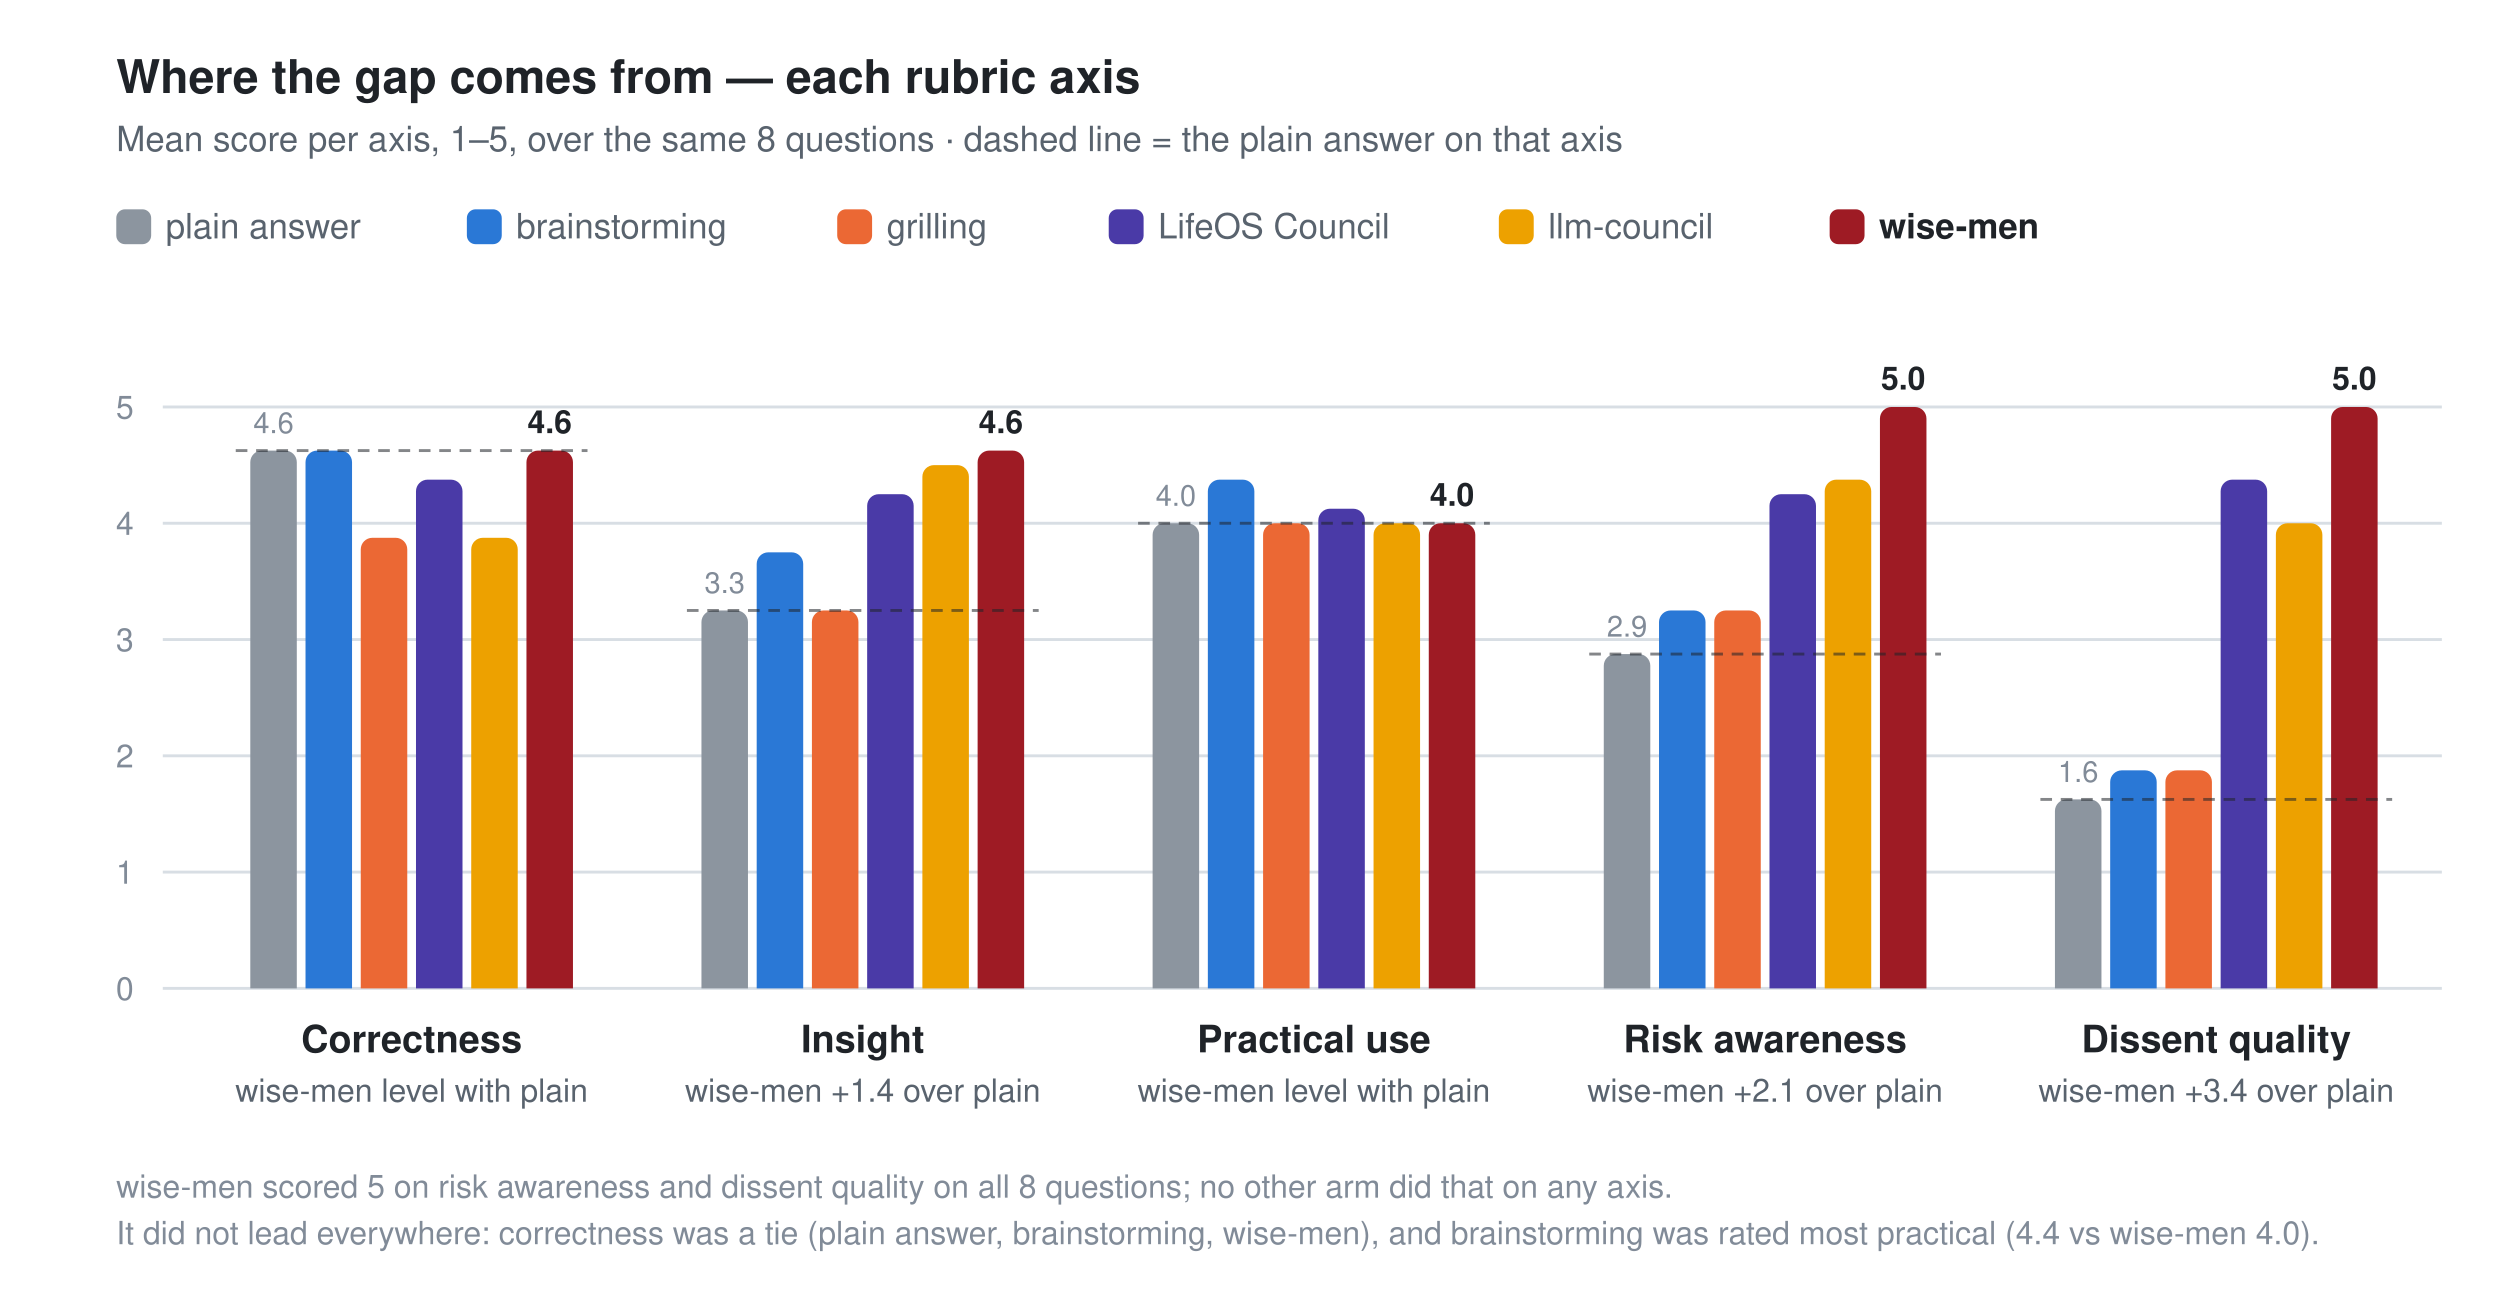
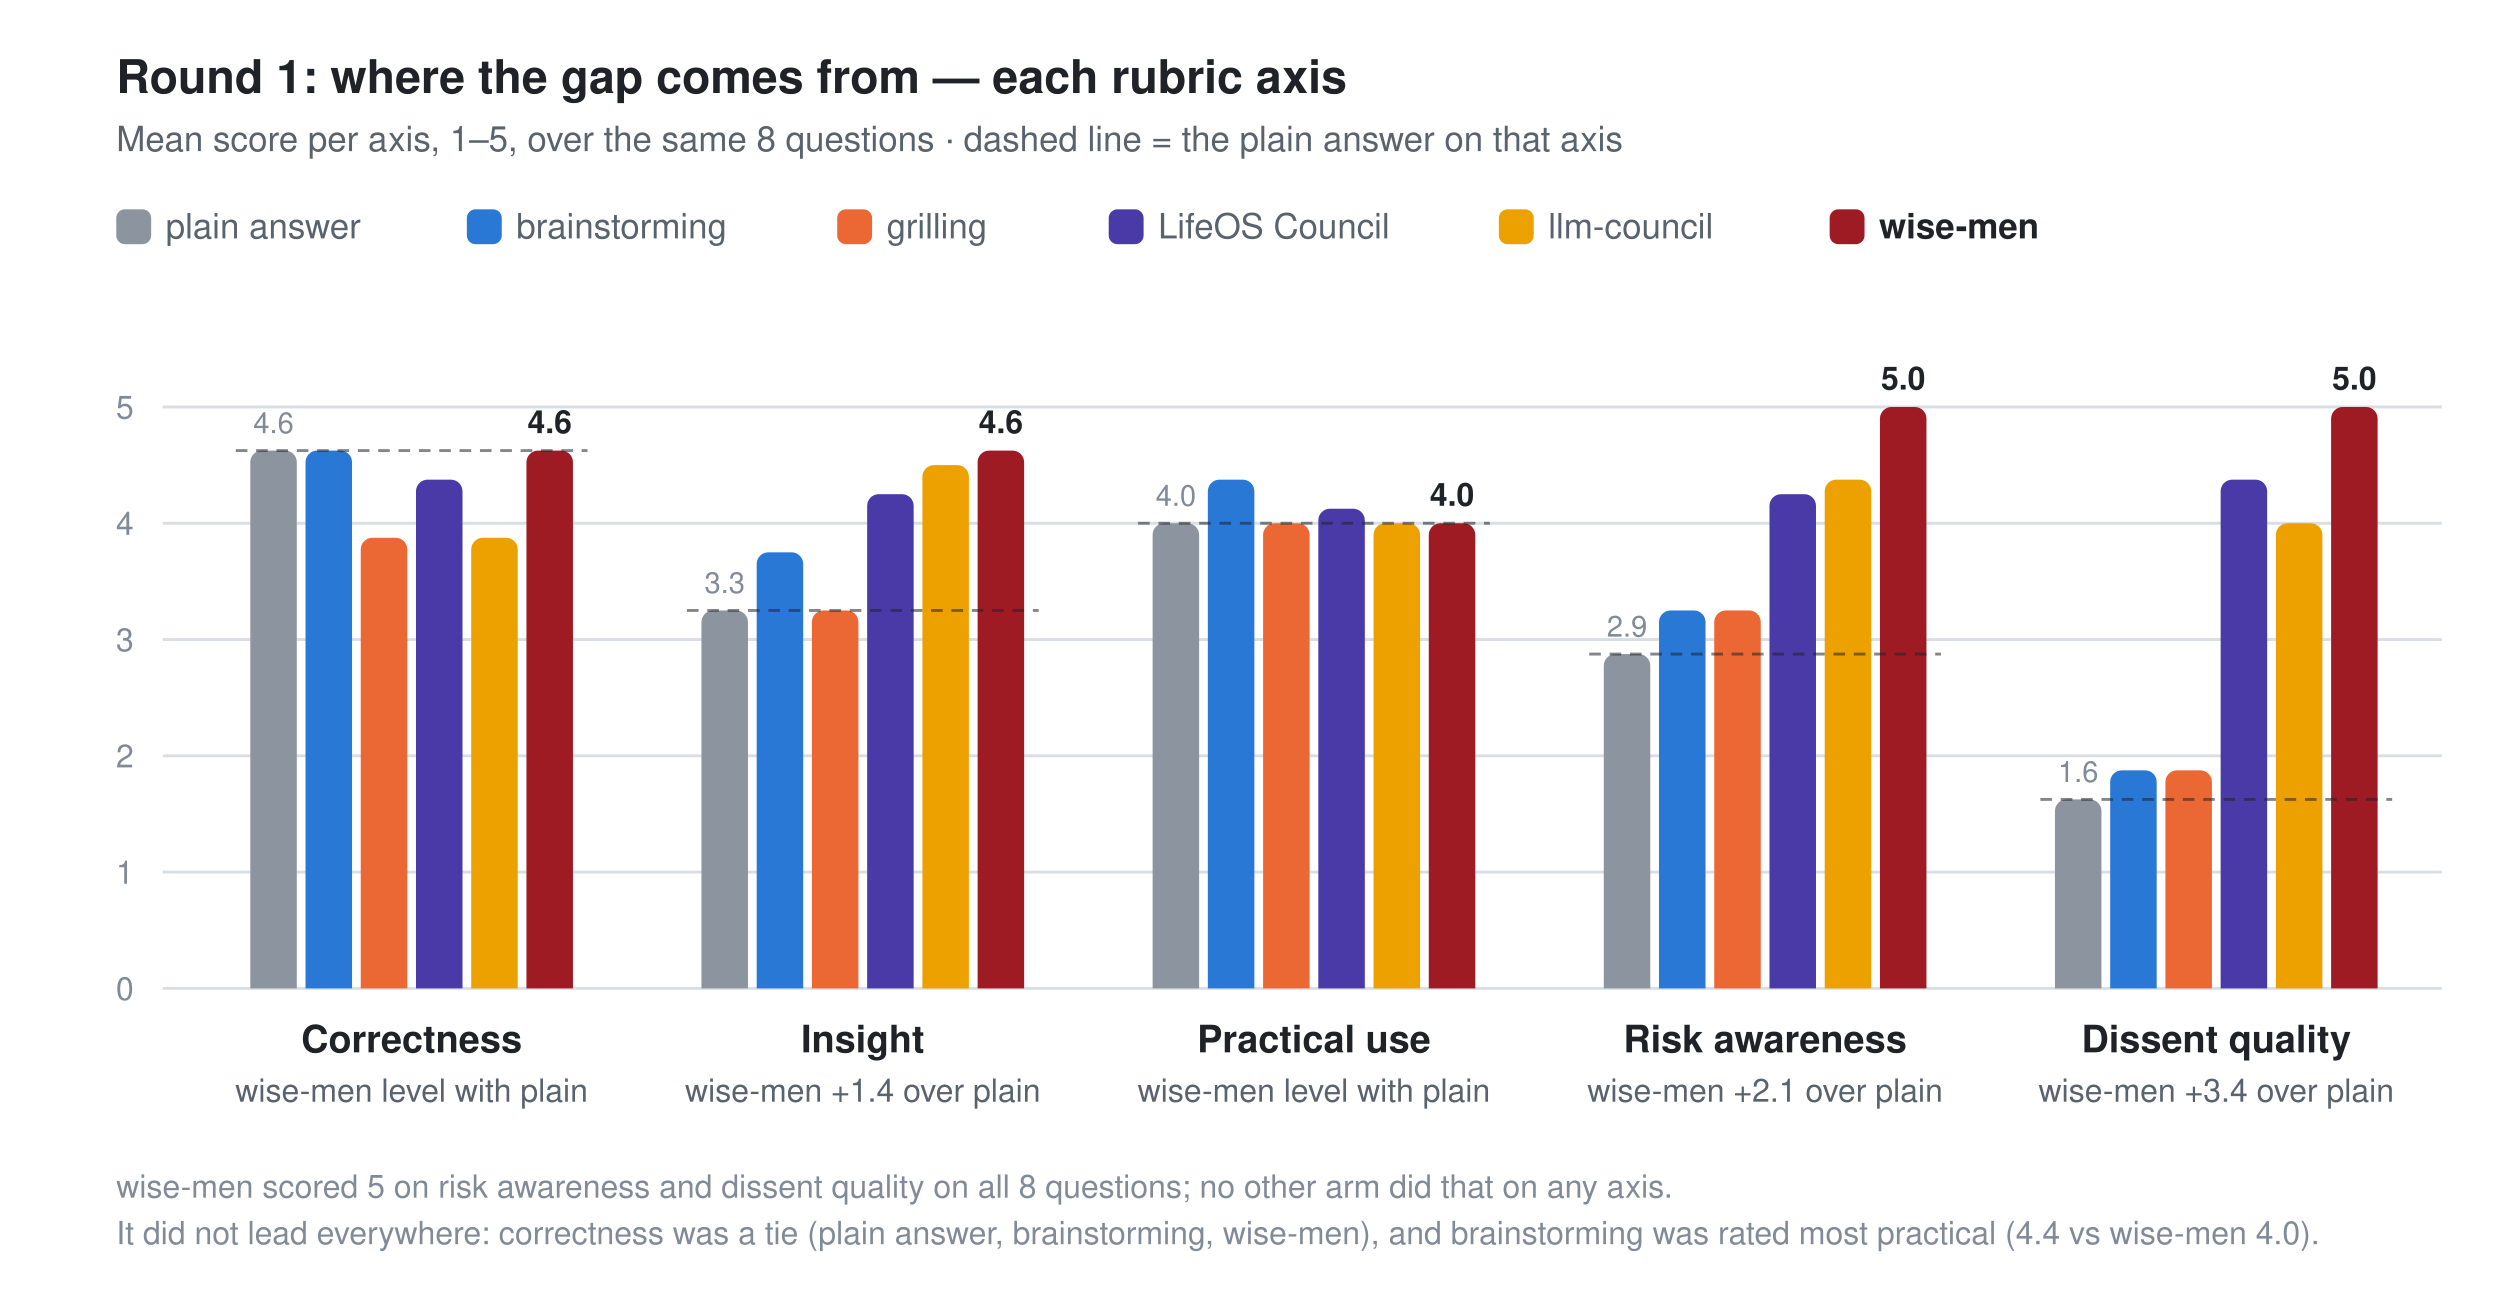
<svg xmlns="http://www.w3.org/2000/svg" viewBox="0 0 860 444" width="860" font-family="-apple-system, BlinkMacSystemFont, 'Segoe UI', Helvetica, Arial, sans-serif">
-   <text x="40" y="32" font-size="16" font-weight="600" fill="#1f2328" text-anchor="start">Where the gap comes from — each rubric axis</text>
+   <text x="40" y="32" font-size="16" font-weight="600" fill="#1f2328" text-anchor="start">Round 1: where the gap comes from — each rubric axis</text>
  <text x="40" y="52" font-size="12" font-weight="400" fill="#59636e" text-anchor="start">Mean score per axis, 1–5, over the same 8 questions · dashed line = the plain answer on that axis</text>
  <rect x="40" y="72" width="12" height="12" rx="3" fill="#8c959f" />
  <text x="57" y="82" font-size="12" font-weight="400" fill="#59636e" text-anchor="start">plain answer</text>
  <rect x="160.6" y="72" width="12" height="12" rx="3" fill="#2a78d6" />
  <text x="177.6" y="82" font-size="12" font-weight="400" fill="#59636e" text-anchor="start">brainstorming</text>
  <rect x="288" y="72" width="12" height="12" rx="3" fill="#eb6834" />
  <text x="305" y="82" font-size="12" font-weight="400" fill="#59636e" text-anchor="start">grilling</text>
  <rect x="381.4" y="72" width="12" height="12" rx="3" fill="#4a3aa7" />
  <text x="398.4" y="82" font-size="12" font-weight="400" fill="#59636e" text-anchor="start">LifeOS Council</text>
  <rect x="515.6" y="72" width="12" height="12" rx="3" fill="#eda100" />
  <text x="532.6" y="82" font-size="12" font-weight="400" fill="#59636e" text-anchor="start">llm-council</text>
  <rect x="629.4" y="72" width="12" height="12" rx="3" fill="#9e1b24" />
  <text x="646.4" y="82" font-size="12" font-weight="700" fill="#1f2328" text-anchor="start">wise-men</text>
  <line x1="56" y1="340" x2="840" y2="340" stroke="#d8dee4" stroke-width="1" />
  <text x="46" y="344" font-size="11" font-weight="400" fill="#818b98" text-anchor="end">0</text>
  <line x1="56" y1="300" x2="840" y2="300" stroke="#d8dee4" stroke-width="1" />
  <text x="46" y="304" font-size="11" font-weight="400" fill="#818b98" text-anchor="end">1</text>
  <line x1="56" y1="260" x2="840" y2="260" stroke="#d8dee4" stroke-width="1" />
  <text x="46" y="264" font-size="11" font-weight="400" fill="#818b98" text-anchor="end">2</text>
  <line x1="56" y1="220" x2="840" y2="220" stroke="#d8dee4" stroke-width="1" />
  <text x="46" y="224" font-size="11" font-weight="400" fill="#818b98" text-anchor="end">3</text>
  <line x1="56" y1="180" x2="840" y2="180" stroke="#d8dee4" stroke-width="1" />
  <text x="46" y="184" font-size="11" font-weight="400" fill="#818b98" text-anchor="end">4</text>
  <line x1="56" y1="140" x2="840" y2="140" stroke="#d8dee4" stroke-width="1" />
  <text x="46" y="144" font-size="11" font-weight="400" fill="#818b98" text-anchor="end">5</text>
  <path d="M86.1,340v-181a4,4 0 0 1 4,-4h8a4,4 0 0 1 4,4v181z" fill="#8c959f" />
  <path d="M105.1,340v-181a4,4 0 0 1 4,-4h8a4,4 0 0 1 4,4v181z" fill="#2a78d6" />
  <path d="M124.1,340v-151a4,4 0 0 1 4,-4h8a4,4 0 0 1 4,4v151z" fill="#eb6834" />
  <path d="M143.1,340v-171a4,4 0 0 1 4,-4h8a4,4 0 0 1 4,4v171z" fill="#4a3aa7" />
  <path d="M162.1,340v-151a4,4 0 0 1 4,-4h8a4,4 0 0 1 4,4v151z" fill="#eda100" />
  <path d="M181.1,340v-181a4,4 0 0 1 4,-4h8a4,4 0 0 1 4,4v181z" fill="#9e1b24" />
  <line x1="81.1" y1="155" x2="202.1" y2="155" stroke="#1f2328" stroke-width="1" stroke-opacity="0.55" stroke-dasharray="4 3" />
  <text x="94.1" y="149" font-size="10" font-weight="400" fill="#818b98" text-anchor="middle">4.6</text>
  <text x="189.1" y="149" font-size="11" font-weight="700" fill="#1f2328" text-anchor="middle">4.6</text>
  <text x="141.6" y="362" font-size="13" font-weight="600" fill="#1f2328" text-anchor="middle">Correctness</text>
  <text x="141.6" y="379" font-size="11" font-weight="400" fill="#59636e" text-anchor="middle">wise-men level with plain</text>
  <path d="M241.3,340v-126a4,4 0 0 1 4,-4h8a4,4 0 0 1 4,4v126z" fill="#8c959f" />
  <path d="M260.3,340v-146a4,4 0 0 1 4,-4h8a4,4 0 0 1 4,4v146z" fill="#2a78d6" />
  <path d="M279.3,340v-126a4,4 0 0 1 4,-4h8a4,4 0 0 1 4,4v126z" fill="#eb6834" />
  <path d="M298.3,340v-166a4,4 0 0 1 4,-4h8a4,4 0 0 1 4,4v166z" fill="#4a3aa7" />
  <path d="M317.3,340v-176a4,4 0 0 1 4,-4h8a4,4 0 0 1 4,4v176z" fill="#eda100" />
  <path d="M336.3,340v-181a4,4 0 0 1 4,-4h8a4,4 0 0 1 4,4v181z" fill="#9e1b24" />
  <line x1="236.3" y1="210" x2="357.3" y2="210" stroke="#1f2328" stroke-width="1" stroke-opacity="0.55" stroke-dasharray="4 3" />
  <text x="249.3" y="204" font-size="10" font-weight="400" fill="#818b98" text-anchor="middle">3.3</text>
  <text x="344.3" y="149" font-size="11" font-weight="700" fill="#1f2328" text-anchor="middle">4.6</text>
  <text x="296.8" y="362" font-size="13" font-weight="600" fill="#1f2328" text-anchor="middle">Insight</text>
  <text x="296.8" y="379" font-size="11" font-weight="400" fill="#59636e" text-anchor="middle">wise-men +1.4 over plain</text>
  <path d="M396.5,340v-156a4,4 0 0 1 4,-4h8a4,4 0 0 1 4,4v156z" fill="#8c959f" />
  <path d="M415.5,340v-171a4,4 0 0 1 4,-4h8a4,4 0 0 1 4,4v171z" fill="#2a78d6" />
  <path d="M434.5,340v-156a4,4 0 0 1 4,-4h8a4,4 0 0 1 4,4v156z" fill="#eb6834" />
  <path d="M453.5,340v-161a4,4 0 0 1 4,-4h8a4,4 0 0 1 4,4v161z" fill="#4a3aa7" />
  <path d="M472.5,340v-156a4,4 0 0 1 4,-4h8a4,4 0 0 1 4,4v156z" fill="#eda100" />
  <path d="M491.5,340v-156a4,4 0 0 1 4,-4h8a4,4 0 0 1 4,4v156z" fill="#9e1b24" />
  <line x1="391.5" y1="180" x2="512.5" y2="180" stroke="#1f2328" stroke-width="1" stroke-opacity="0.55" stroke-dasharray="4 3" />
  <text x="404.5" y="174" font-size="10" font-weight="400" fill="#818b98" text-anchor="middle">4.0</text>
  <text x="499.5" y="174" font-size="11" font-weight="700" fill="#1f2328" text-anchor="middle">4.0</text>
  <text x="452" y="362" font-size="13" font-weight="600" fill="#1f2328" text-anchor="middle">Practical use</text>
  <text x="452" y="379" font-size="11" font-weight="400" fill="#59636e" text-anchor="middle">wise-men level with plain</text>
  <path d="M551.7,340v-111a4,4 0 0 1 4,-4h8a4,4 0 0 1 4,4v111z" fill="#8c959f" />
  <path d="M570.7,340v-126a4,4 0 0 1 4,-4h8a4,4 0 0 1 4,4v126z" fill="#2a78d6" />
  <path d="M589.7,340v-126a4,4 0 0 1 4,-4h8a4,4 0 0 1 4,4v126z" fill="#eb6834" />
  <path d="M608.7,340v-166a4,4 0 0 1 4,-4h8a4,4 0 0 1 4,4v166z" fill="#4a3aa7" />
  <path d="M627.7,340v-171a4,4 0 0 1 4,-4h8a4,4 0 0 1 4,4v171z" fill="#eda100" />
  <path d="M646.7,340v-196a4,4 0 0 1 4,-4h8a4,4 0 0 1 4,4v196z" fill="#9e1b24" />
  <line x1="546.7" y1="225" x2="667.7" y2="225" stroke="#1f2328" stroke-width="1" stroke-opacity="0.55" stroke-dasharray="4 3" />
  <text x="559.7" y="219" font-size="10" font-weight="400" fill="#818b98" text-anchor="middle">2.9</text>
  <text x="654.7" y="134" font-size="11" font-weight="700" fill="#1f2328" text-anchor="middle">5.0</text>
  <text x="607.2" y="362" font-size="13" font-weight="600" fill="#1f2328" text-anchor="middle">Risk awareness</text>
  <text x="607.2" y="379" font-size="11" font-weight="400" fill="#59636e" text-anchor="middle">wise-men +2.1 over plain</text>
  <path d="M706.9,340v-61a4,4 0 0 1 4,-4h8a4,4 0 0 1 4,4v61z" fill="#8c959f" />
  <path d="M725.9,340v-71a4,4 0 0 1 4,-4h8a4,4 0 0 1 4,4v71z" fill="#2a78d6" />
  <path d="M744.9,340v-71a4,4 0 0 1 4,-4h8a4,4 0 0 1 4,4v71z" fill="#eb6834" />
  <path d="M763.9,340v-171a4,4 0 0 1 4,-4h8a4,4 0 0 1 4,4v171z" fill="#4a3aa7" />
  <path d="M782.9,340v-156a4,4 0 0 1 4,-4h8a4,4 0 0 1 4,4v156z" fill="#eda100" />
  <path d="M801.9,340v-196a4,4 0 0 1 4,-4h8a4,4 0 0 1 4,4v196z" fill="#9e1b24" />
  <line x1="701.9" y1="275" x2="822.9" y2="275" stroke="#1f2328" stroke-width="1" stroke-opacity="0.55" stroke-dasharray="4 3" />
  <text x="714.9" y="269" font-size="10" font-weight="400" fill="#818b98" text-anchor="middle">1.6</text>
  <text x="809.9" y="134" font-size="11" font-weight="700" fill="#1f2328" text-anchor="middle">5.0</text>
  <text x="762.4" y="362" font-size="13" font-weight="600" fill="#1f2328" text-anchor="middle">Dissent quality</text>
  <text x="762.4" y="379" font-size="11" font-weight="400" fill="#59636e" text-anchor="middle">wise-men +3.4 over plain</text>
  <text x="40" y="412" font-size="11" font-weight="400" fill="#818b98" text-anchor="start">wise-men scored 5 on risk awareness and dissent quality on all 8 questions; no other arm did that on any axis.</text>
  <text x="40" y="428" font-size="11" font-weight="400" fill="#818b98" text-anchor="start">It did not lead everywhere: correctness was a tie (plain answer, brainstorming, wise-men), and brainstorming was rated most practical (4.4 vs wise-men 4.0).</text>
</svg>
